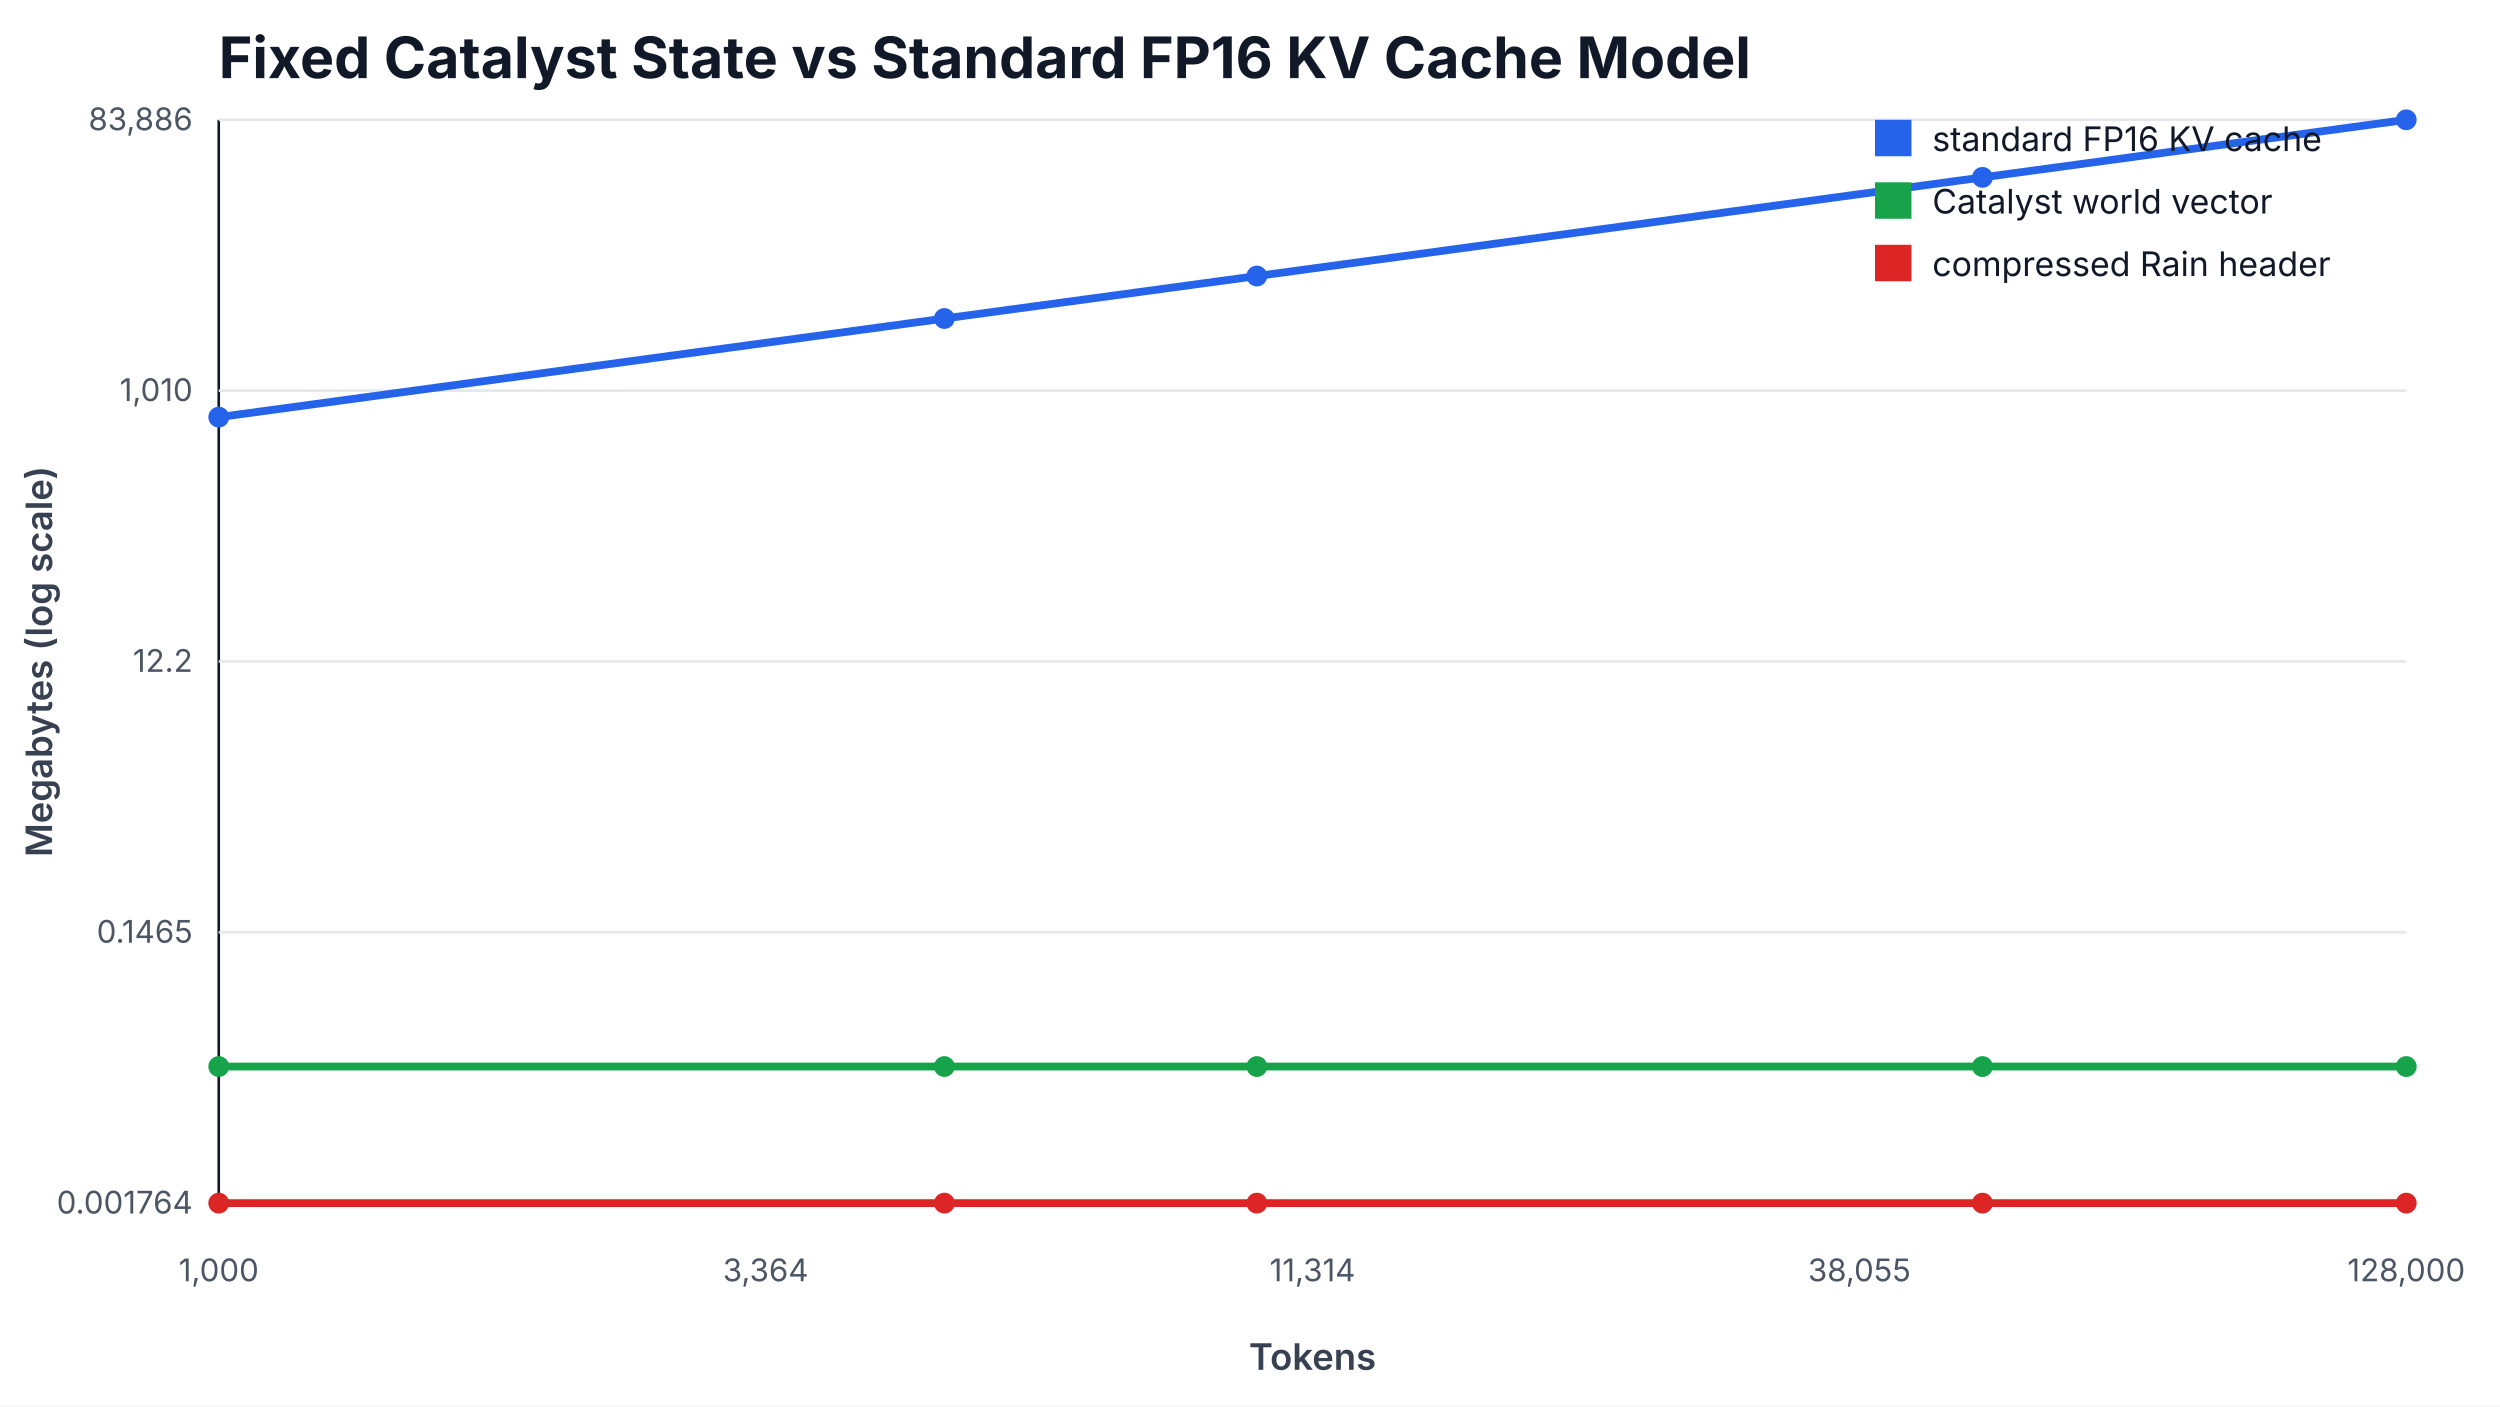
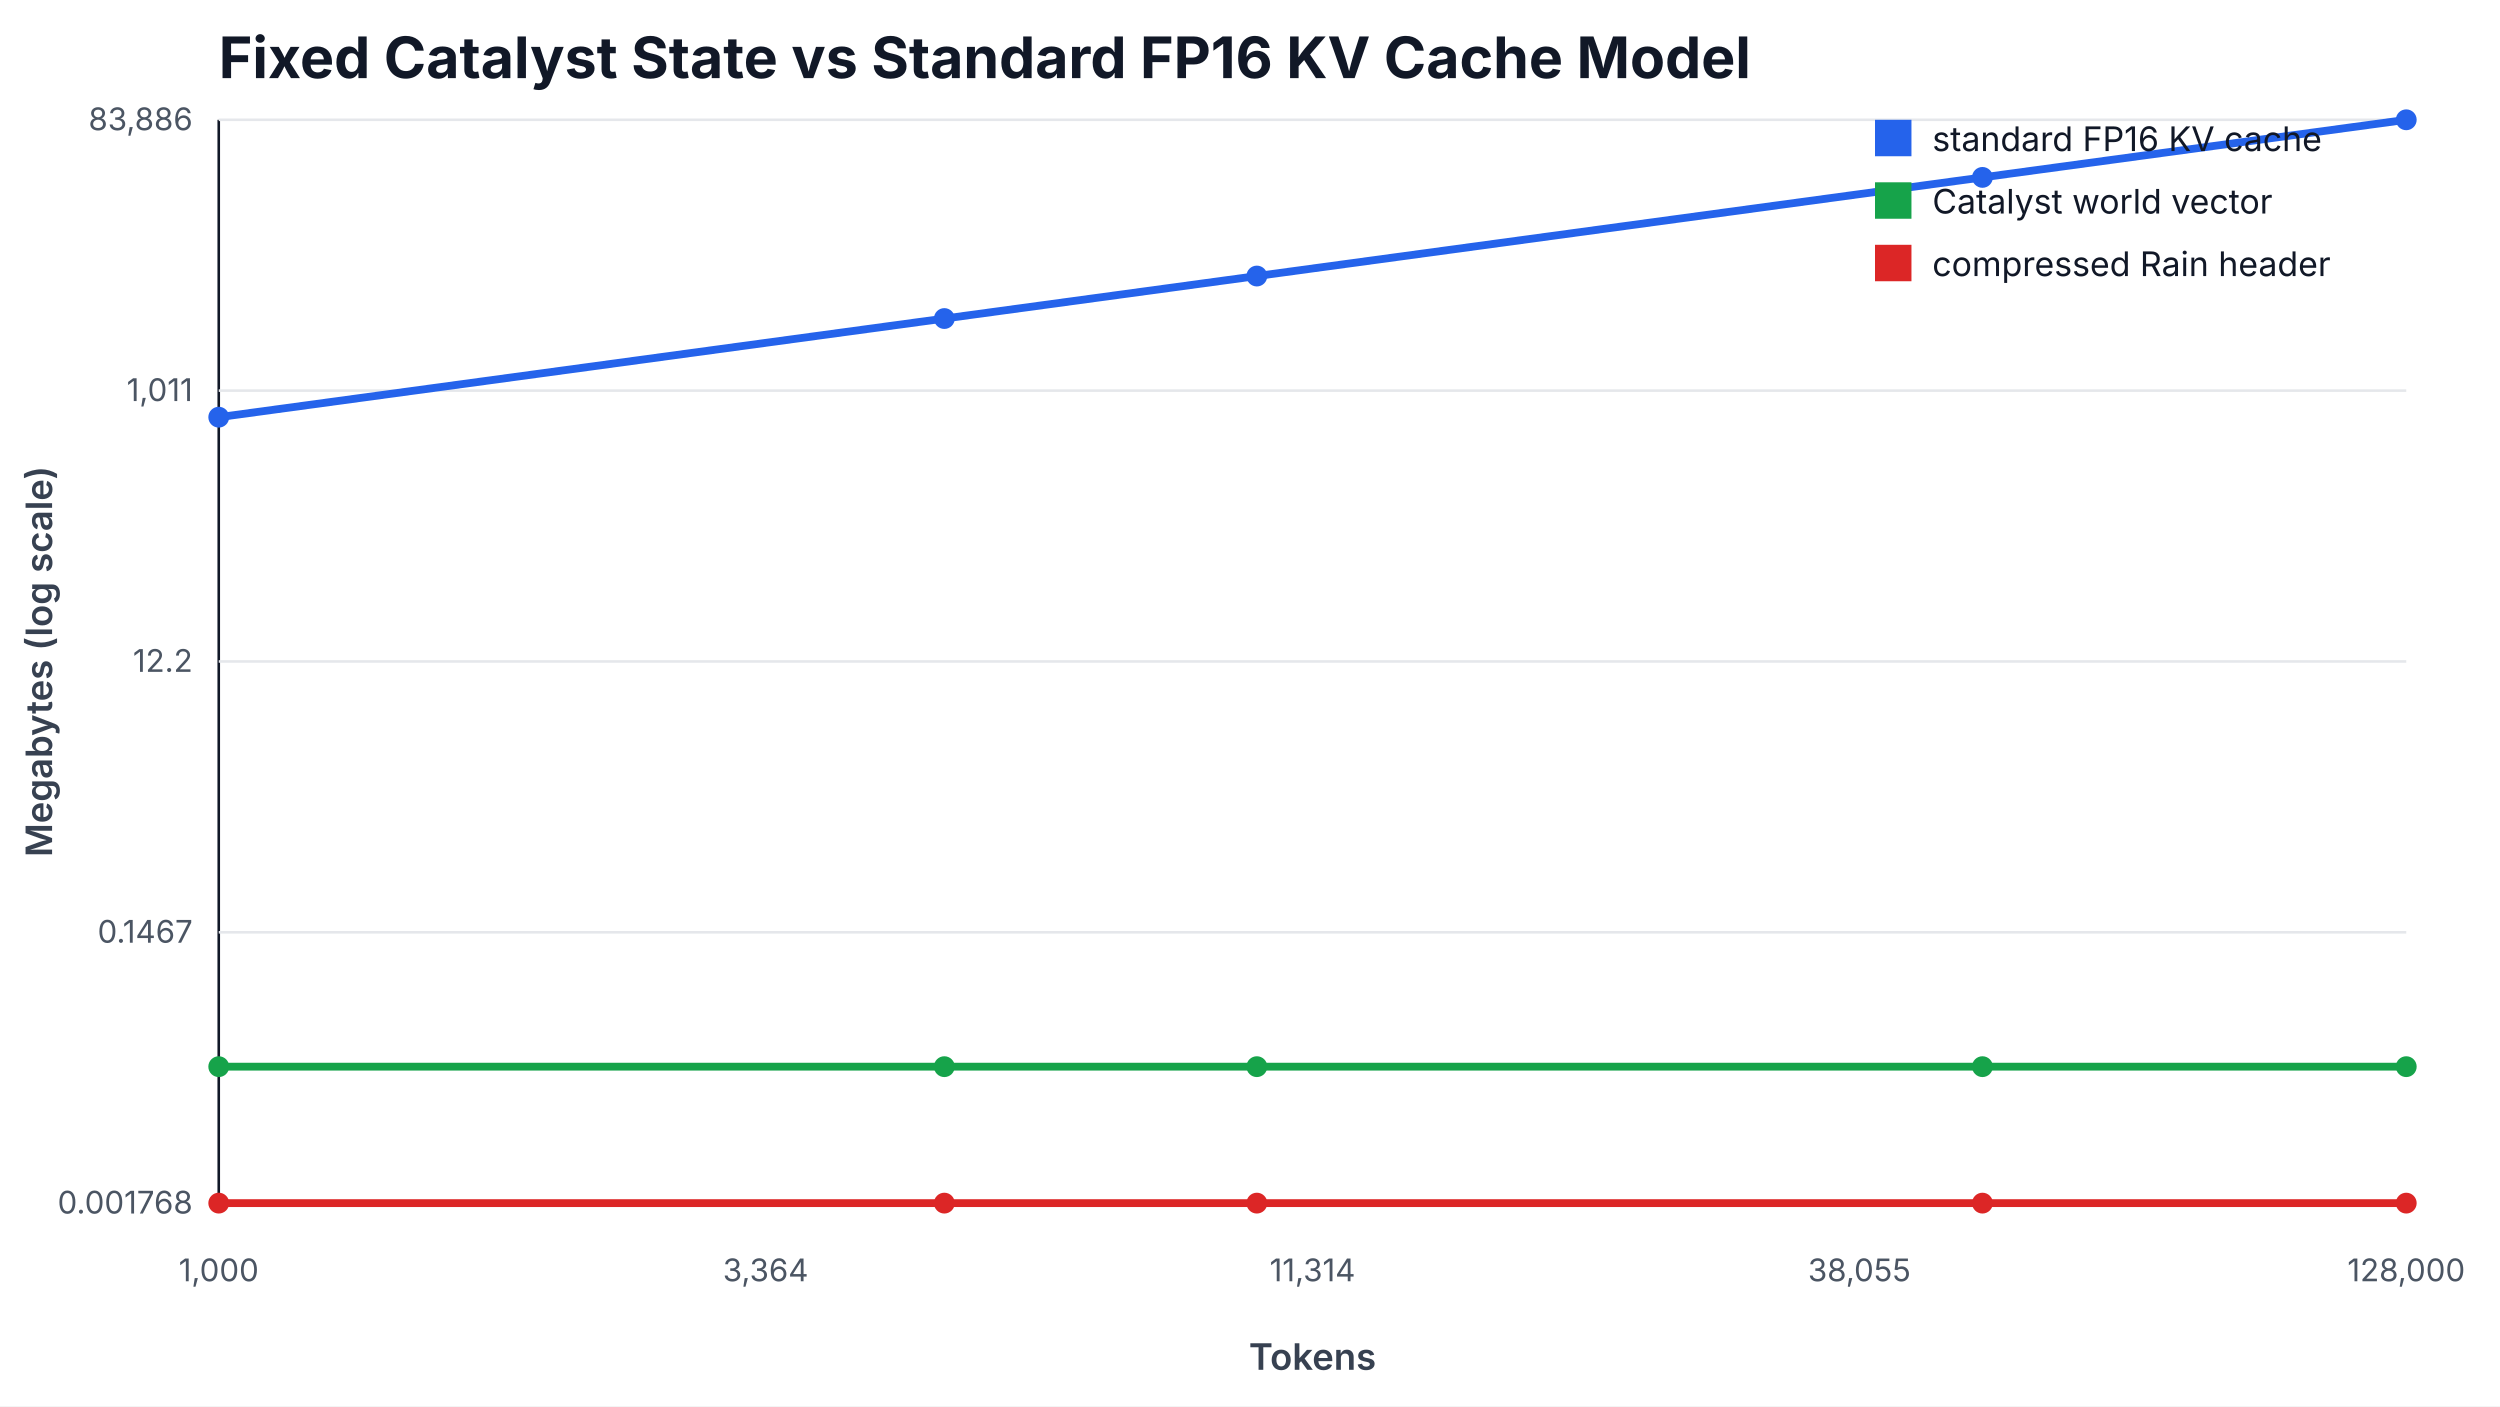
<svg xmlns="http://www.w3.org/2000/svg" width="960" height="540" viewBox="0 0 960 540">
  <style>
.title { font: 700 22px system-ui, -apple-system, Segoe UI, sans-serif; fill: #111827; }
.axis { font: 600 14px system-ui, -apple-system, Segoe UI, sans-serif; fill: #374151; }
.tick { font: 12px system-ui, -apple-system, Segoe UI, sans-serif; fill: #4b5563; }
.legend { font: 13px system-ui, -apple-system, Segoe UI, sans-serif; fill: #111827; }
.label { font: 700 12px system-ui, -apple-system, Segoe UI, sans-serif; fill: #111827; }
</style>
  <rect x="0" y="0" width="960" height="540" fill="#ffffff" />
  <text x="84" y="30" class="title">Fixed Catalyst State vs Standard FP16 KV Cache Model</text>
  <line x1="84" y1="462" x2="924" y2="462" stroke="#111827" />
  <line x1="84" y1="46" x2="84" y2="462" stroke="#111827" />
  <line x1="84" y1="462.00" x2="924" y2="462.00" stroke="#e5e7eb" />
-   <text x="74" y="466.00" class="tick" text-anchor="end">0.001764</text>
+   <text x="74" y="466.00" class="tick" text-anchor="end">0.001768</text>
  <line x1="84" y1="358.00" x2="924" y2="358.00" stroke="#e5e7eb" />
-   <text x="74" y="362.00" class="tick" text-anchor="end">0.1465</text>
+   <text x="74" y="362.00" class="tick" text-anchor="end">0.1467</text>
  <line x1="84" y1="254.00" x2="924" y2="254.00" stroke="#e5e7eb" />
  <text x="74" y="258.00" class="tick" text-anchor="end">12.2</text>
  <line x1="84" y1="150.00" x2="924" y2="150.00" stroke="#e5e7eb" />
-   <text x="74" y="154.00" class="tick" text-anchor="end">1,010</text>
+   <text x="74" y="154.00" class="tick" text-anchor="end">1,011</text>
  <line x1="84" y1="46.00" x2="924" y2="46.00" stroke="#e5e7eb" />
  <text x="74" y="50.00" class="tick" text-anchor="end">83,886</text>
  <text x="84.00" y="492" class="tick" text-anchor="middle">1,000</text>
  <text x="294.00" y="492" class="tick" text-anchor="middle">3,364</text>
  <text x="504.00" y="492" class="tick" text-anchor="middle">11,314</text>
  <text x="714.00" y="492" class="tick" text-anchor="middle">38,055</text>
  <text x="924.00" y="492" class="tick" text-anchor="middle">128,000</text>
  <text x="504.0" y="526" class="axis" text-anchor="middle">Tokens</text>
  <text x="20" y="254.0" class="axis" text-anchor="middle" transform="rotate(-90 20 254.0)">Megabytes (log scale)</text>
-   <path d="M84.00,160.18 L362.63,122.31 L482.63,106.00 L761.26,68.12 L924.00,46.00" fill="none" stroke="#2563eb" stroke-width="3" />
-   <circle cx="84.00" cy="160.18" r="4" fill="#2563eb" />
-   <circle cx="362.63" cy="122.31" r="4" fill="#2563eb" />
+   <path d="M84.00,160.20 L362.63,122.32 L482.63,106.00 L761.26,68.12 L924.00,46.00" fill="none" stroke="#2563eb" stroke-width="3" />
+   <circle cx="84.00" cy="160.20" r="4" fill="#2563eb" />
+   <circle cx="362.63" cy="122.32" r="4" fill="#2563eb" />
  <circle cx="482.63" cy="106.00" r="4" fill="#2563eb" />
  <circle cx="761.26" cy="68.12" r="4" fill="#2563eb" />
  <circle cx="924.00" cy="46.00" r="4" fill="#2563eb" />
  <rect x="720" y="46" width="14" height="14" fill="#2563eb" />
  <text x="742" y="58" class="legend">standard FP16 KV cache</text>
-   <path d="M84.00,409.55 L362.63,409.55 L482.63,409.55 L761.26,409.55 L924.00,409.55" fill="none" stroke="#16a34a" stroke-width="3" />
-   <circle cx="84.00" cy="409.55" r="4" fill="#16a34a" />
-   <circle cx="362.63" cy="409.55" r="4" fill="#16a34a" />
-   <circle cx="482.63" cy="409.55" r="4" fill="#16a34a" />
-   <circle cx="761.26" cy="409.55" r="4" fill="#16a34a" />
-   <circle cx="924.00" cy="409.55" r="4" fill="#16a34a" />
+   <path d="M84.00,409.60 L362.63,409.60 L482.63,409.60 L761.26,409.60 L924.00,409.60" fill="none" stroke="#16a34a" stroke-width="3" />
+   <circle cx="84.00" cy="409.60" r="4" fill="#16a34a" />
+   <circle cx="362.63" cy="409.60" r="4" fill="#16a34a" />
+   <circle cx="482.63" cy="409.60" r="4" fill="#16a34a" />
+   <circle cx="761.26" cy="409.60" r="4" fill="#16a34a" />
+   <circle cx="924.00" cy="409.60" r="4" fill="#16a34a" />
  <rect x="720" y="70" width="14" height="14" fill="#16a34a" />
  <text x="742" y="82" class="legend">Catalyst world vector</text>
  <path d="M84.00,462.00 L362.63,462.00 L482.63,462.00 L761.26,462.00 L924.00,462.00" fill="none" stroke="#dc2626" stroke-width="3" />
  <circle cx="84.00" cy="462.00" r="4" fill="#dc2626" />
  <circle cx="362.63" cy="462.00" r="4" fill="#dc2626" />
  <circle cx="482.63" cy="462.00" r="4" fill="#dc2626" />
  <circle cx="761.26" cy="462.00" r="4" fill="#dc2626" />
  <circle cx="924.00" cy="462.00" r="4" fill="#dc2626" />
  <rect x="720" y="94" width="14" height="14" fill="#dc2626" />
  <text x="742" y="106" class="legend">compressed Rain header</text>
</svg>
